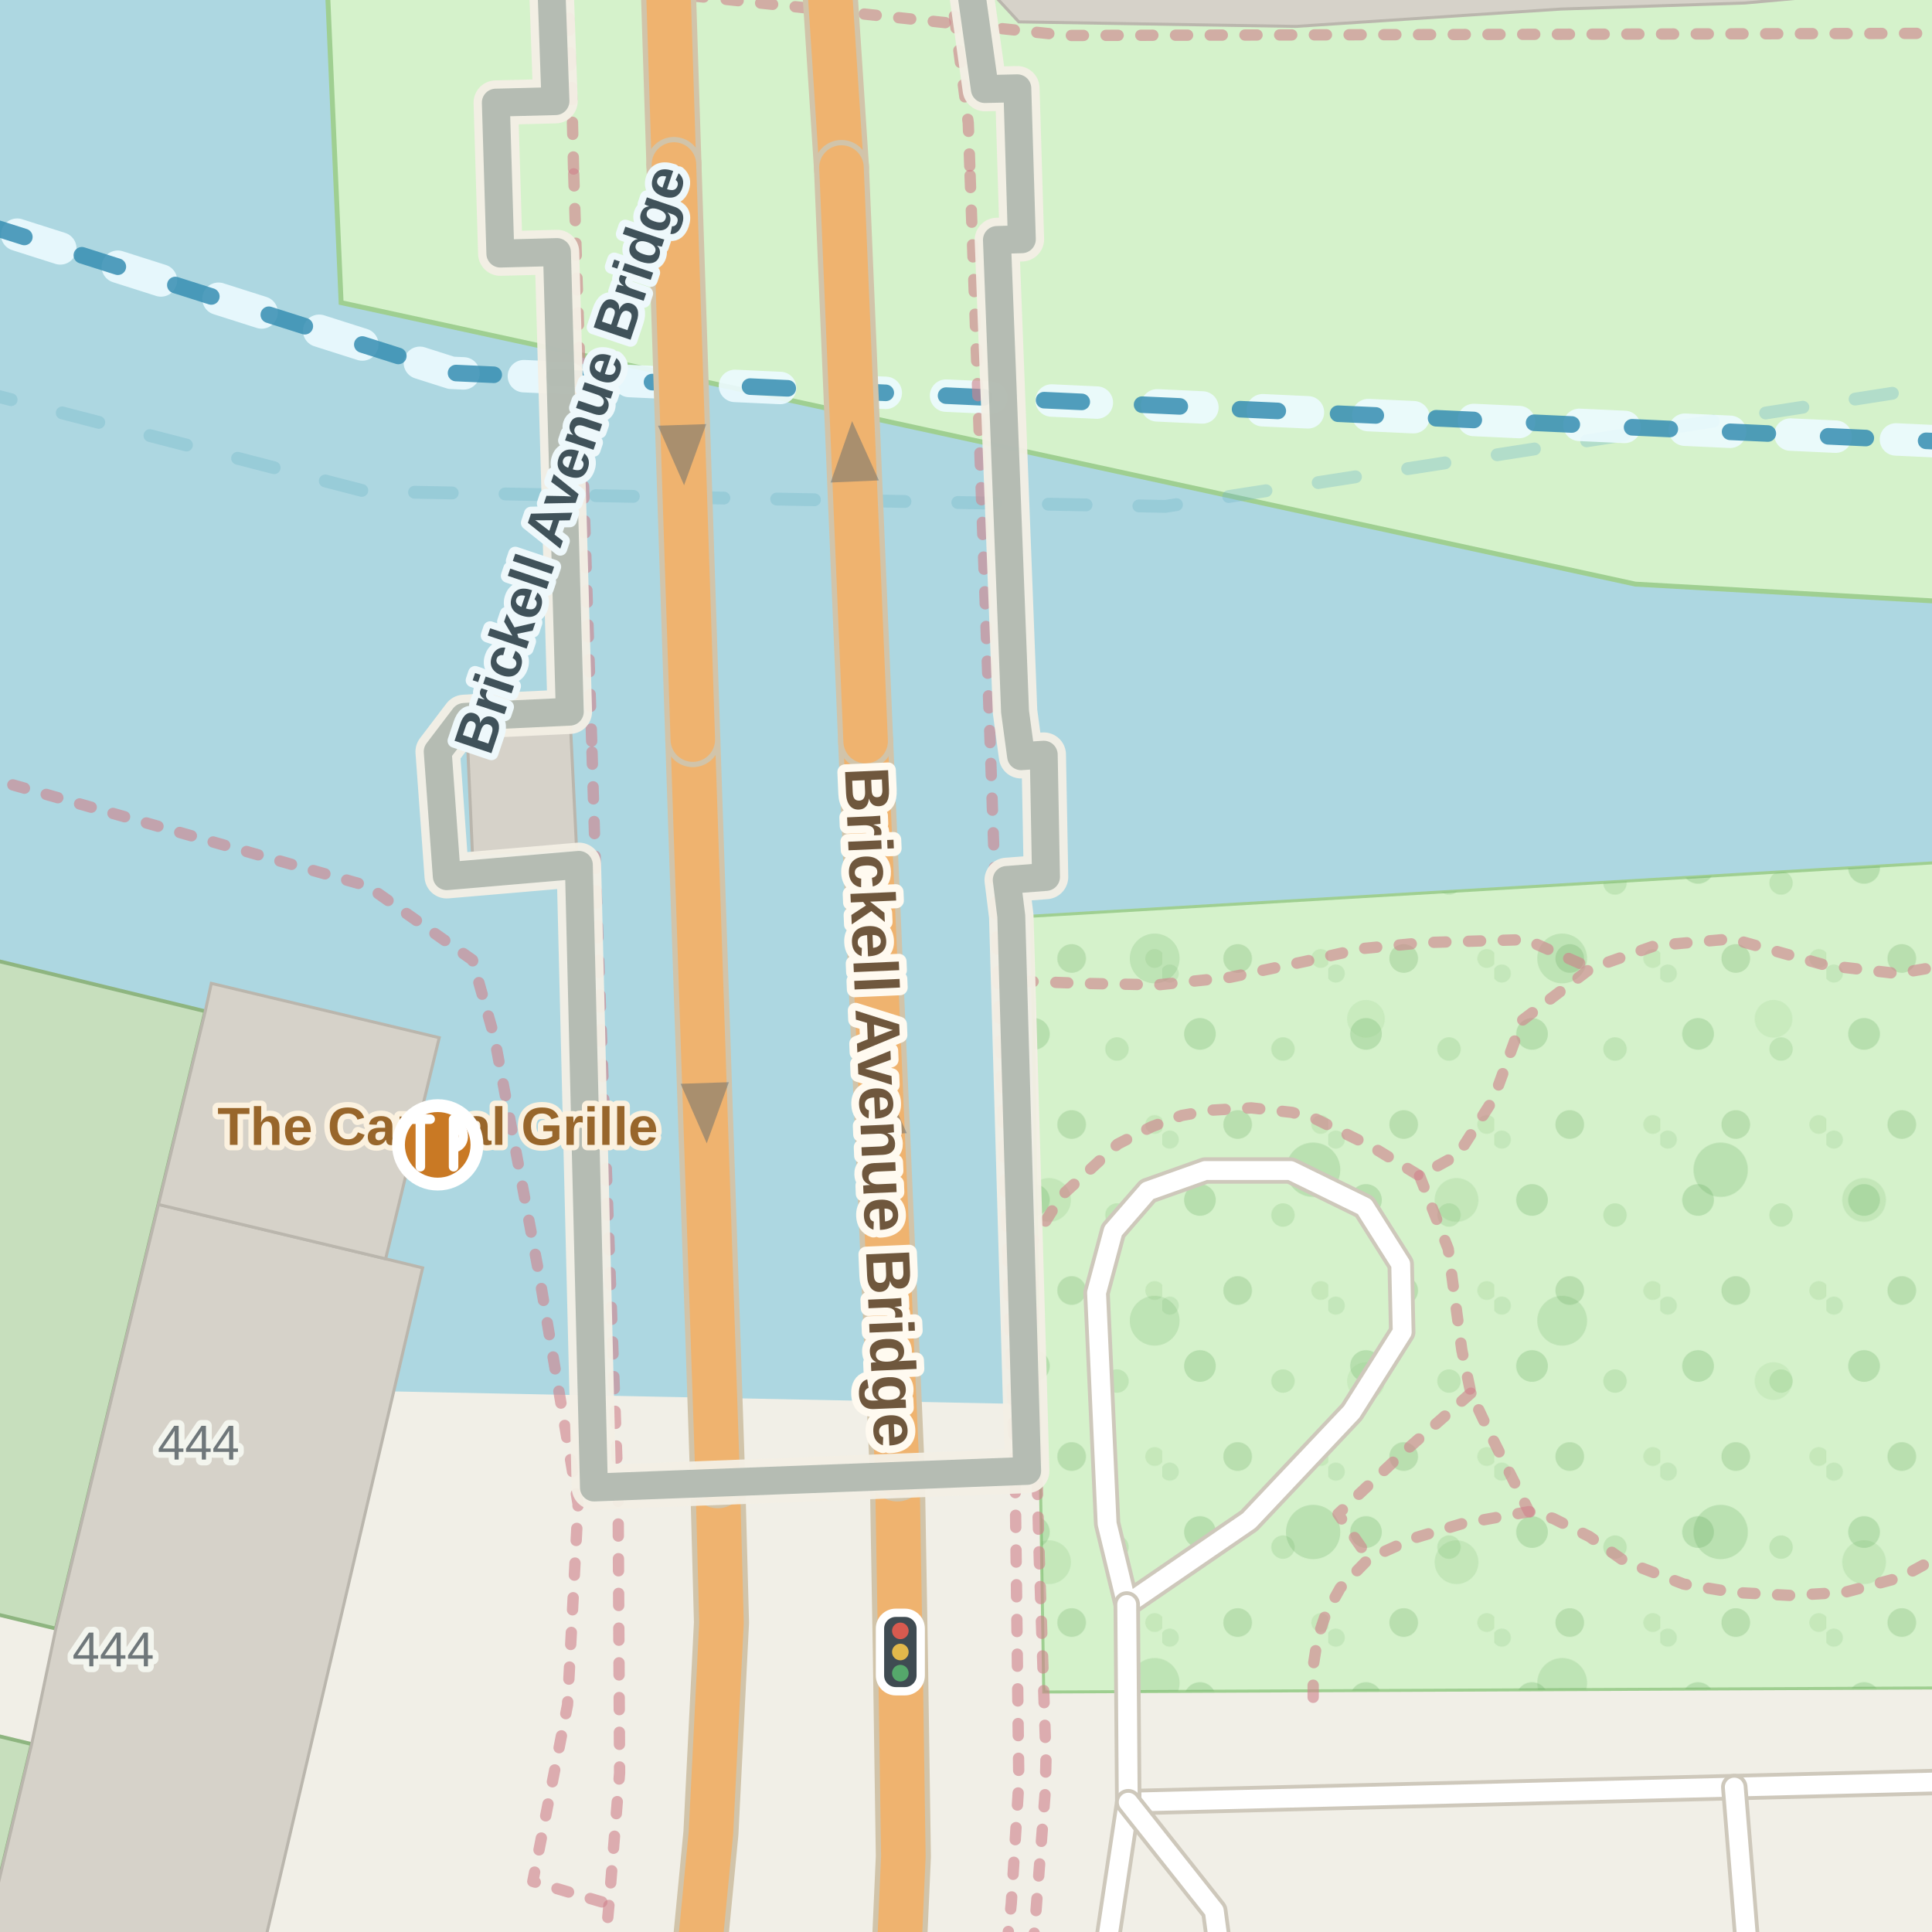
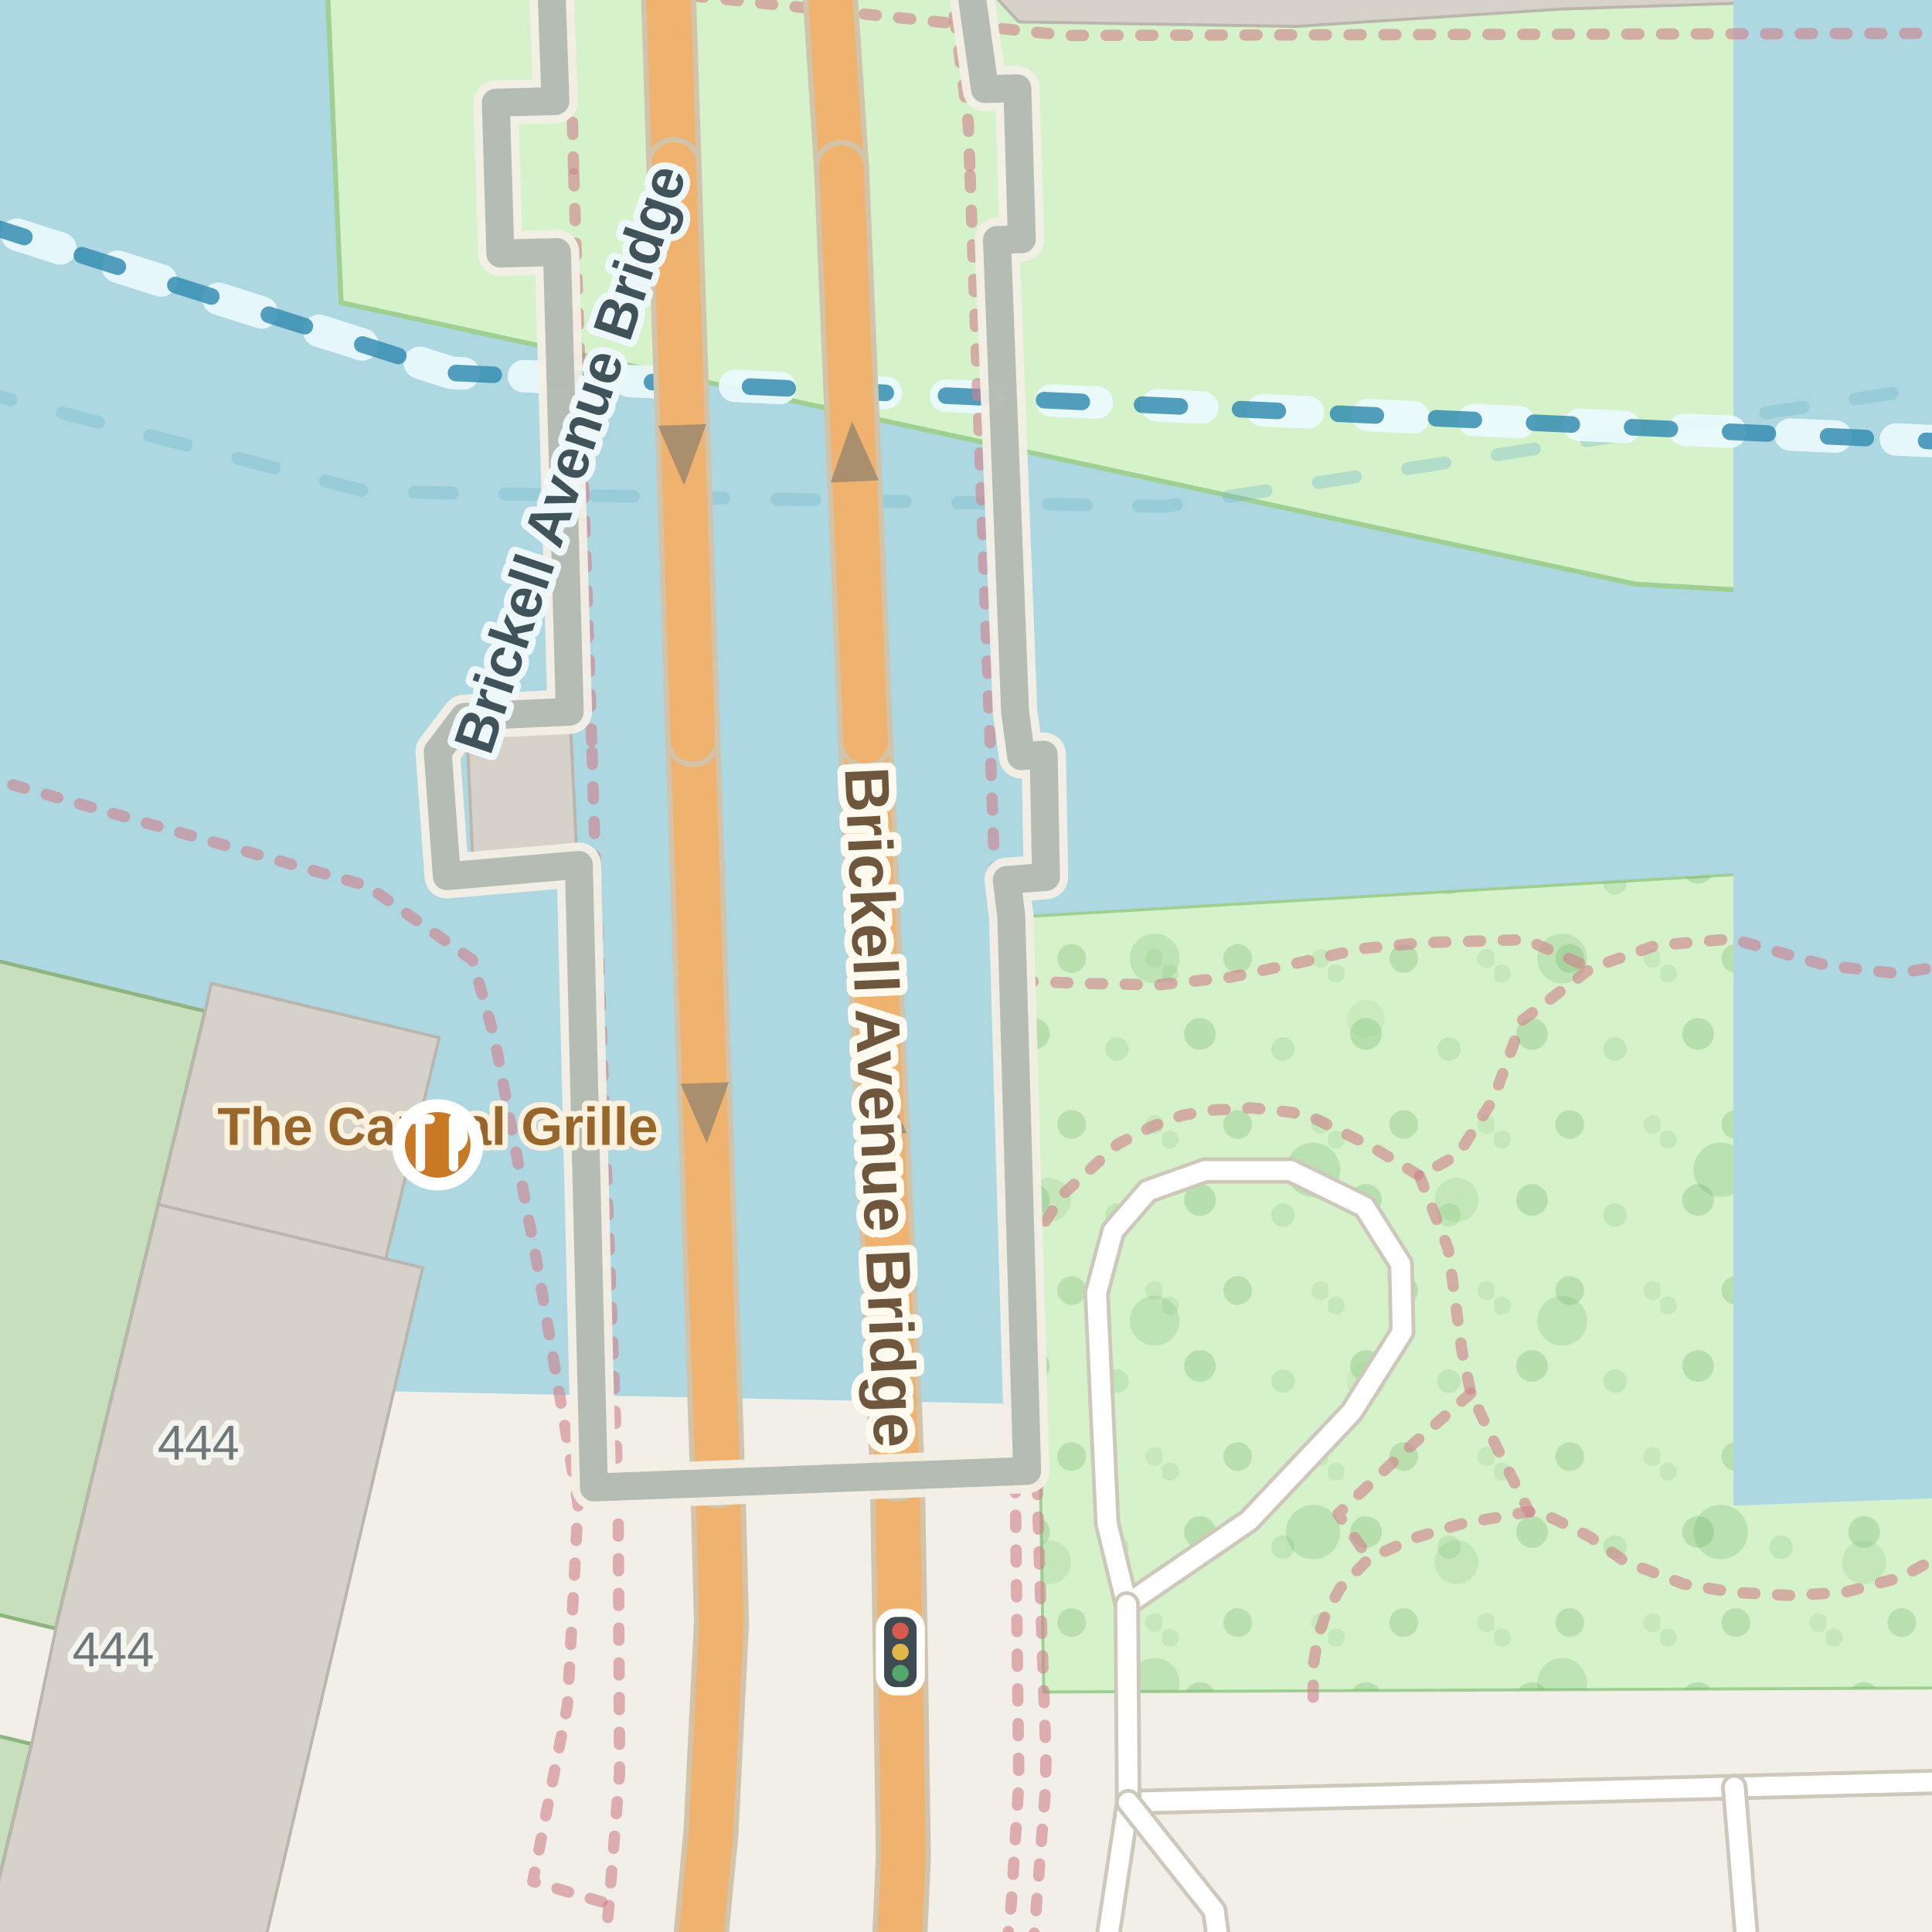
<svg xmlns="http://www.w3.org/2000/svg" width="256" height="256" viewBox="0 0 256 256">
  <defs>
    <pattern id="park-dots" width="22" height="22" patternUnits="userSpaceOnUse">
      <circle cx="5" cy="5" r="2.1" fill="#63a95d" fill-opacity="0.26" />
      <circle cx="16" cy="7" r="1.55" fill="#76b970" fill-opacity="0.23" />
      <circle cx="10" cy="17" r="1.9" fill="#61a65b" fill-opacity="0.24" />
      <circle cx="21" cy="17" r="1.25" fill="#80c174" fill-opacity="0.18" />
      <circle cx="1" cy="19" r="1.2" fill="#70b46a" fill-opacity="0.17" />
    </pattern>
    <pattern id="park-canopy" width="54" height="48" patternUnits="userSpaceOnUse">
      <circle cx="12" cy="11" r="3.6" fill="#5ea75a" fill-opacity="0.22" />
      <circle cx="31" cy="15" r="2.9" fill="#75ba6d" fill-opacity="0.18" />
      <circle cx="45" cy="31" r="3.3" fill="#67ae62" fill-opacity="0.20" />
      <circle cx="19" cy="39" r="2.5" fill="#83c378" fill-opacity="0.16" />
    </pattern>
  </defs>
  <rect width="256" height="256" fill="#f1efe7" />
  <path d="M-2826.7,4818.3 L-2611.9,4729.0 L-2544.7,4696.7 L-2244.2,4552.4 L-2187.8,4607.0 L-2182.9,4611.7 L-2077.5,4521.5 L-2052.4,4502.4 L-2010.5,4464.6 L-1774.4,4247.8 L-1583.9,4030.2 L-1576.6,4016.3 L-1569.6,4008.4 L-1558.5,3995.7 L-1547.2,3982.8 L-1542.6,3977.5 L-1617.7,3880.4 L-1518.3,3820.8 L-1464.4,3892.5 L-1388.2,3805.3 L-1452.7,3719.9 L-1372.8,3636.6 L-1311.3,3717.6 L-1240.7,3637.2 L-1210.6,3617.5 L-1063.4,3522.0 L-990.7,3473.7 L-903.1,3416.1 L-861.7,3388.9 L-756.8,3321.2 L-783.8,3285.7 L-832.1,3221.0 L-707.2,3141.6 L-661.7,3118.1 L-658.2,3115.6 L-634.2,3097.1 L-548.6,3051.3 L-542.7,3042.1 L-518.7,3025.6 L-505.7,3006.6 L-502.0,3003.8 L-481.1,2995.7 L-433.9,2978.8 L-401.6,2964.6 L-287.5,2911.0 L-286.1,2914.7 L-190.4,2873.8 L-151.3,2923.9 L-64.2,2865.8 L-51.8,2857.3 L-50.6,2856.3 L-49.4,2854.7 L-47.5,2851.4 L-46.5,2848.3 L-45.9,2844.6 L-46.0,2841.6 L-46.4,2838.7 L-46.8,2835.4 L-46.9,2832.9 L-46.7,2830.8 L-46.3,2828.6 L-44.7,2824.6 L-43.6,2822.4 L-41.1,2818.6 L-38.5,2815.8 L-25.8,2810.7 L-15.2,2806.7 L-1.7,2802.3 L4.6,2800.6 L15.8,2796.9 L23.7,2794.1 L34.6,2789.6 L49.4,2783.1 L65.4,2775.6 L74.0,2771.4 L84.8,2765.9 L94.9,2760.3 L105.0,2754.3 L115.3,2747.6 L118.5,2745.4 L139.2,2729.6 L156.6,2716.2 L173.6,2701.8 L189.5,2686.8 L201.0,2673.9 L212.4,2660.0 L226.4,2642.0 L239.2,2624.0 L253.9,2600.9 L263.5,2583.0 L269.5,2571.6 L278.4,2552.3 L285.9,2534.4 L292.6,2515.1 L298.0,2498.2 L303.9,2470.8 L308.2,2446.3 L310.5,2425.3 L312.5,2400.5 L312.7,2374.0 L311.1,2349.5 L306.9,2317.5 L302.5,2295.7 L297.5,2275.1 L290.1,2251.7 L283.8,2233.8 L276.6,2214.3 L269.8,2198.1 L265.2,2187.6 L263.3,2179.9 L263.0,2174.0 L263.6,2168.7 L265.7,2164.1 L268.9,2160.2 L273.1,2158.0 L277.6,2157.4 L289.7,2160.3 L323.4,2168.4 L334.6,1913.7 L378.3,1459.1 L330.8,1447.9 L325.6,1433.6 L325.8,1413.1 L332.4,1366.6 L341.4,1356.1 L349.4,1325.9 L399.9,1337.6 L427.7,1047.1 L435.4,966.7 L419.7,962.8 L429.2,924.4 L396.9,916.7 L401.0,893.2 L406.7,877.7 L413.8,859.6 L425.8,834.3 L438.7,837.2 L456.1,654.5 L460.2,543.7 L461.0,523.3 L470.4,452.8 L489.1,277.1 L613.9,-48.3 L642.4,-137.0 L989.1,-270.0 L1023.0,-283.6 L1028.9,-286.8 L1033.5,-291.0 L1038.6,-296.9 L1042.5,-303.8 L1045.1,-310.6 L1045.7,-320.5 L1045.2,-332.8 L1040.6,-488.3 L1038.9,-518.4 L1038.4,-539.1 L1037.7,-579.3 L1036.9,-591.9 L1035.4,-602.5 L1033.3,-611.9 L1030.2,-621.5 L1025.3,-632.8 L1018.1,-644.9 L1011.1,-654.5 L1005.7,-663.6 L1000.2,-675.7 L995.6,-687.3 L993.8,-696.8 L992.4,-707.3 L991.7,-717.8 L992.0,-728.0 L993.2,-739.9 L996.0,-751.6 L999.7,-762.0 L1003.6,-771.5 L1008.6,-780.7 L1014.7,-791.9 L1018.7,-802.0 L1022.2,-814.9 L1028.6,-824.7 L1026.4,-913.9 L1023.1,-919.1 L1022.1,-979.7 L1020.4,-1051.2 L1021.6,-1061.1 L1024.8,-1071.2 L1032.8,-1087.0 L1086.3,-1202.1 L1087.4,-1204.0 L1096.8,-1224.5 L1105.7,-1243.9 L1115.7,-1263.9 L1125.5,-1284.5 L1130.3,-1294.5 L1182.9,-1402.4 L1239.1,-1521.6 L1360.7,-1768.4 L1287.6,-1850.3 L1228.0,-1723.3 L1176.5,-1613.4 L1168.7,-1597.8 L1152.8,-1565.3 L1121.0,-1568.0 L1112.3,-1568.5 L1109.2,-1565.7 L1113.4,-1561.9 L1097.1,-1547.4 L1084.2,-1535.5 L1081.8,-1484.6 L1077.0,-1474.4 L1061.4,-1475.0 L1058.8,-1475.9 L854.4,-1560.3 L850.0,-1562.6 L845.3,-1565.6 L837.9,-1571.2 L832.2,-1576.6 L827.4,-1581.8 L822.7,-1588.2 L819.1,-1593.8 L816.3,-1599.6 L814.1,-1605.7 L812.6,-1609.9 L811.5,-1615.0 L810.7,-1621.0 L809.9,-1629.2 L809.9,-1640.9 L808.5,-1680.6 L814.1,-1680.9 L813.3,-1701.9 L812.4,-1736.5 L817.6,-1736.6 L817.2,-1760.2 L811.3,-1760.1 L808.6,-1859.5 L814.2,-1859.8 L813.3,-1883.1 L807.9,-1882.9 L805.6,-1956.4 L832.6,-1985.5 L867.1,-1986.7 L892.8,-1987.6 L926.7,-1988.7 L959.3,-1989.7 L988.5,-1990.7 L1001.2,-1991.3 L1000.6,-2002.6 L1000.4,-2014.4 L998.5,-2052.7 L997.8,-2125.8 L996.8,-2127.1 L996.6,-2134.3 L998.7,-2134.4 L993.6,-2310.5 L989.2,-2476.2 L988.5,-2481.4 L988.1,-2491.0 L915.9,-2488.4 L867.9,-2492.5 L508.6,-2480.0 L508.5,-2483.2 L507.8,-2498.5 L337.4,-2492.5 L337.1,-2520.8 L314.6,-2525.9 L310.6,-2647.0 L973.4,-2670.0 L984.4,-2685.1 L984.0,-2728.1 L983.2,-2765.3 L982.6,-2788.6 L981.7,-2811.3 L929.0,-2836.1 L926.9,-2891.2 L980.9,-2918.0 L976.0,-3045.5 L974.6,-3051.8 L920.9,-3076.9 L919.2,-3145.1 L970.2,-3171.4 L947.5,-3448.3 L953.5,-3571.5 L956.5,-3772.4 L956.3,-3990.9 L961.1,-4021.5 L961.4,-4036.3 L956.6,-4054.1 L961.6,-4054.1 L961.6,-4070.2 L964.6,-4481.2 L964.1,-4499.5 L958.4,-4499.5 L958.6,-4575.1 L955.3,-4579.8 L950.1,-4657.8 L960.4,-4729.1 L959.1,-4815.4 L955.6,-4836.1 L960.9,-4900.0 L957.3,-4977.3 L948.3,-5060.0 L931.2,-5194.0 L939.3,-5230.9 L935.7,-5266.8 L905.1,-5292.9 L860.2,-5292.5 L791.8,-5283.5 L747.3,-5283.5 L706.9,-5298.3 L653.8,-5334.7 L653.8,-5400.0 L652.4,-5480.3 L657.6,-5547.2 L675.2,-5599.4 L969.9,-5604.9 L976.7,-6022.8 L976.7,-6624.4 L973.6,-6842.7 L16885.8,-13414.4 L16885.8,22803.8 L-2826.7,22803.8 L-2826.7,4818.3 Z" fill="#add7e1" stroke="none" />
  <path d="M-1671.7,-430.4 L-1643.4,-280.0 L-1626.2,-238.2 L-1590.7,-191.3 L-1367.9,66.1 L-1291.9,139.5 L-1227.1,175.4 L-1155.1,194.6 L-1077.0,205.3 L-1012.8,198.2 L-851.1,162.5 L-748.6,119.5 L-665.4,56.4 L-480.2,-91.1 L-364.5,-141.3 L-262.9,-152.6 L-169.5,-134.7 L-2.8,-71.5 L63.5,-53.8 L145.1,-52.3 L267.4,-71.7 L406.4,-102.0 L570.9,-160.1 L1266.9,-438.6 L1354.8,-215.8 L657.0,63.4 L472.5,128.3 L311.4,163.9 L163.7,186.6 L33.4,184.0 L-78.3,155.8 L-243.6,93.0 L-272.2,86.9 L-300.6,89.6 L-346.9,107.4 L-519.7,245.9 L-632.5,328.8 L-782.0,391.8 L-970.3,434.1 L-1082.1,445.0 L-1202.0,429.6 L-1318.0,396.9 L-1435.2,330.8 L-1543.2,228.2 L-1772.4,-36.4 L-1832.9,-119.5 L-1873.7,-219.8 L-1905.4,-385.4 L-1671.7,-430.4 Z" fill="#add7e1" stroke="none" />
  <path d="M358.0,223.2 L424.2,131.0 L431.2,127.2 L421.0,115.2 L405.5,102.9 L391.0,93.0 L383.6,90.2 L374.6,88.0 L367.3,87.6 L358.8,87.8 L350.8,89.3 L324.1,98.2 L299.1,105.5 L277.0,113.1 L136.7,121.4 L138.3,224.2 L358.0,223.2 Z" fill="#d5f2cb" stroke="#9fcf91" stroke-width="0.4" />
  <path d="M358.0,223.2 L424.2,131.0 L431.2,127.2 L421.0,115.2 L405.5,102.9 L391.0,93.0 L383.6,90.2 L374.6,88.0 L367.3,87.6 L358.8,87.8 L350.8,89.3 L324.1,98.2 L299.1,105.5 L277.0,113.1 L136.7,121.4 L138.3,224.2 L358.0,223.2 Z" fill="url(#park-dots)" stroke="none" />
  <path d="M358.0,223.2 L424.2,131.0 L431.2,127.2 L421.0,115.2 L405.5,102.9 L391.0,93.0 L383.6,90.2 L374.6,88.0 L367.3,87.6 L358.8,87.8 L350.8,89.3 L324.1,98.2 L299.1,105.5 L277.0,113.1 L136.7,121.4 L138.3,224.2 L358.0,223.2 Z" fill="url(#park-canopy)" stroke="none" />
  <path d="M-7.4,125.6 L27.2,134.0 L21.0,159.6 L7.4,215.8 L-27.2,207.4 L-7.4,125.6 Z" fill="#c7dfbd" stroke="#8eb580" stroke-width="0.5" />
  <path d="M-30.6,222.7 L4.2,231.1 L-12.7,301.6 L-28.6,297.7 L-47.5,293.2 L-30.6,222.7 Z" fill="#c7dfbd" stroke="#8eb580" stroke-width="0.5" />
  <path d="M34.0,-216.6 L168.2,-270.4 L347.2,-311.8 L585.8,-315.9 L809.5,-311.8 L999.6,-245.5 L1085.4,-90.3 L1074.2,-1.3 L925.0,56.7 L708.8,81.5 L436.6,89.8 L216.7,77.4 L45.2,40.1 L34.0,-216.6 Z" fill="#d5f2cb" stroke="#9fcf91" stroke-width="0.65" />
  <path d="M21.0,159.6 L51.1,166.8 L56.0,168.0 L20.6,319.2 L2.6,315.0 L-14.7,310.9 L-12.7,301.6 L4.2,231.1 L7.4,215.8 L21.0,159.6 Z" fill="#d6d2c9" stroke="#bab6ad" stroke-width="0.4" />
  <path d="M214.1,258.1 L231.5,257.7 L291.1,255.7 L288.3,283.7 L390.8,283.7 L440.4,224.1 L444.4,232.6 L450.5,248.3 L455.9,269.4 L459.2,294.2 L459.6,317.5 L456.1,345.2 L446.8,371.5 L439.8,388.2 L437.5,393.5 L315.3,363.0 L307.6,379.5 L298.0,379.8 L218.5,382.8 L218.0,376.9 L224.7,376.8 L223.0,335.3 L216.8,335.1 L214.1,258.1 Z" fill="#d6d2c9" stroke="#bab6ad" stroke-width="0.4" />
  <path d="M76.4,112.5 L62.6,113.1 L62.0,99.6 L65.0,99.5 L64.8,94.8 L75.5,94.3 L76.4,112.5 Z" fill="#d6d2c9" stroke="#bab6ad" stroke-width="0.4" />
  <path d="M28.0,130.3 L27.2,134.0 L21.0,159.6 L51.1,166.8 L58.2,137.5 L28.0,130.3 Z" fill="#d6d2c9" stroke="#bab6ad" stroke-width="0.4" />
  <path d="M284.8,-115.2 L255.6,-115.7 L216.0,-115.1 L153.4,-114.2 L141.9,-113.1 L133.2,-107.6 L125.8,-100.7 L122.6,-93.6 L125.8,-31.0 L133.1,-31.4 L128.9,-3.7 L135.0,2.9 L171.7,3.5 L206.8,1.2 L231.2,0.4 L253.3,-1.6 L293.0,-12.9 L283.9,-23.2 L290.4,-23.4 L288.7,-100.0 L285.4,-99.8 L284.8,-115.2 Z" fill="#d6d2c9" stroke="#bab6ad" stroke-width="0.4" />
+   <path d="M229.7,-69.6 L770.3,-200 L1394.8,-183.4 L1665.1,2.9 L1348.2,158.1 L229.7,199.5 Z" fill="#add7e1" stroke="none" />
  <path d="M-206.6,-20.9 L-40.5,42.1 L48.4,65.1 L154.4,67.1 L289.4,46.1 L439.4,13.1" fill="none" stroke="#6fb5c7" stroke-width="1.7" stroke-dasharray="5 7" opacity="0.34" stroke-linecap="round" stroke-linejoin="round" />
  <path d="M-49.9,10.8 L-6.2,28.4 L59.8,49.4 L278.8,59.5 L461.1,46.5" fill="none" stroke="#ecfbff" stroke-width="4.3" stroke-dasharray="6 8" opacity="0.90" stroke-linecap="round" stroke-linejoin="round" />
  <path d="M-49.9,10.8 L-6.2,28.4 L59.8,49.4 L278.8,59.5 L461.1,46.5" fill="none" stroke="#388fb3" stroke-width="2.2" stroke-dasharray="5 8" opacity="0.86" stroke-linecap="round" stroke-linejoin="round" />
  <path d="M-58.5,-22.8 L0.7,-13.7 L69.6,-2.9 L141.3,4.7 L262.5,4.4 L331.8,-22.9" fill="none" stroke="#cf828d" stroke-width="1.5" stroke-dasharray="1.6 3.0" opacity="0.62" stroke-linecap="round" stroke-linejoin="round" />
  <path d="M312.8,114.7 L301.3,116.8 L289.6,117.4 L278.6,120.4 L264.3,126.8 L251.4,129.0 L241.9,127.9 L229.5,124.4 L219.3,125.3 L210.8,128.3 L201.7,135.2 L197.9,145.6 L193.2,153.0 L188.1,155.8 L181.7,151.9 L174.4,148.3 L171.2,147.4 L165.8,146.8 L160.6,147.1 L156.6,147.8 L152.6,149.3 L148.1,151.6 L140.7,158.4 L136.6,164.9 L137.7,206.2 L138.6,233.0 L138.5,237.4 L135.7,273.5 L134.1,288.7 L132.6,302.4 L132.1,317.6" fill="none" stroke="#cf828d" stroke-width="1.5" stroke-dasharray="1.6 3.0" opacity="0.62" stroke-linecap="round" stroke-linejoin="round" />
  <path d="M124.3,311.9 L129.1,290.2 L132.0,271.4 L134.0,252.2 L135.0,236.2 L134.5,194.7" fill="none" stroke="#cf828d" stroke-width="1.5" stroke-dasharray="1.6 3.0" opacity="0.62" stroke-linecap="round" stroke-linejoin="round" />
  <path d="M128.5,22.0 L128.3,16.3 L124.2,-15.4 L117.2,-66.4" fill="none" stroke="#cf828d" stroke-width="1.5" stroke-dasharray="1.6 3.0" opacity="0.62" stroke-linecap="round" stroke-linejoin="round" />
  <path d="M81.9,197.8 L79.0,118.0 L78.4,98.2" fill="none" stroke="#cf828d" stroke-width="1.5" stroke-dasharray="1.6 3.0" opacity="0.62" stroke-linecap="round" stroke-linejoin="round" />
  <path d="M-134.0,301.8 L-34.8,324.6" fill="none" stroke="#cf828d" stroke-width="1.5" stroke-dasharray="1.6 3.0" opacity="0.62" stroke-linecap="round" stroke-linejoin="round" />
  <path d="M61.1,339.2 L75.0,285.4 L80.1,258.8 L80.7,252.3 L82.1,234.9 L81.9,197.8" fill="none" stroke="#cf828d" stroke-width="1.5" stroke-dasharray="1.6 3.0" opacity="0.62" stroke-linecap="round" stroke-linejoin="round" />
  <path d="M1.7,104.0 L48.7,117.4 L62.6,127.2 L65.5,137.4 L71.4,168.7 L76.6,199.3 L75.2,225.9 L70.6,249.3 L80.7,252.3" fill="none" stroke="#cf828d" stroke-width="1.5" stroke-dasharray="1.6 3.0" opacity="0.62" stroke-linecap="round" stroke-linejoin="round" />
  <path d="M174.0,224.9 L174.0,220.8 L174.6,217.0 L175.7,213.8 L177.6,210.4 L181.4,206.5 L187.4,203.8 L193.7,201.9 L202.6,200.3 L205.8,201.2 L210.6,203.6 L215.3,206.9 L223.1,209.9 L229.7,211.0 L237.2,211.4 L244.4,211.0 L251.9,209.0 L259.2,205.0 L268.0,197.1 L276.3,188.4 L287.5,176.9 L295.2,168.6" fill="none" stroke="#cf828d" stroke-width="1.5" stroke-dasharray="1.6 3.0" opacity="0.62" stroke-linecap="round" stroke-linejoin="round" />
  <path d="M188.1,155.8 L191.9,165.5 L193.7,178.9 L194.9,184.6 L197.4,189.9 L202.6,200.3" fill="none" stroke="#cf828d" stroke-width="1.5" stroke-dasharray="1.6 3.0" opacity="0.62" stroke-linecap="round" stroke-linejoin="round" />
  <path d="M135.3,130.0 L143.4,130.3 L153.4,130.5 L163.0,129.5 L172.9,127.4 L180.4,125.7 L188.7,124.9 L202.2,124.5 L210.8,128.3" fill="none" stroke="#cf828d" stroke-width="1.5" stroke-dasharray="1.6 3.0" opacity="0.62" stroke-linecap="round" stroke-linejoin="round" />
  <path d="M76.0,22.4 L75.8,13.9 L72.8,-65.2" fill="none" stroke="#cf828d" stroke-width="1.5" stroke-dasharray="1.6 3.0" opacity="0.62" stroke-linecap="round" stroke-linejoin="round" />
  <path d="M78.4,98.2 L76.0,22.4" fill="none" stroke="#cf828d" stroke-width="1.5" stroke-dasharray="1.6 3.0" opacity="0.62" stroke-linecap="round" stroke-linejoin="round" />
  <path d="M134.5,194.7 L131.2,98.4" fill="none" stroke="#cf828d" stroke-width="1.5" stroke-dasharray="1.6 3.0" opacity="0.62" stroke-linecap="round" stroke-linejoin="round" />
  <path d="M131.2,98.4 L128.5,22.0" fill="none" stroke="#cf828d" stroke-width="1.5" stroke-dasharray="1.6 3.0" opacity="0.62" stroke-linecap="round" stroke-linejoin="round" />
  <path d="M194.9,184.6 L185.8,192.6 L177.3,200.6 L181.4,206.5" fill="none" stroke="#cf828d" stroke-width="1.5" stroke-dasharray="1.6 3.0" opacity="0.62" stroke-linecap="round" stroke-linejoin="round" />
  <path d="M149.3,212.6 L165.5,201.5 L179.1,187.1 L185.8,176.5 L185.6,167.5 L180.8,159.9 L171.0,155.1 L159.7,155.1 L152.1,157.8 L147.5,163.1 L145.3,171.3 L146.7,201.9 L149.3,212.6" fill="none" stroke="#cec8bb" stroke-width="3.5" stroke-linecap="round" stroke-linejoin="round" />
  <path d="M149.3,212.6 L165.5,201.5 L179.1,187.1 L185.8,176.5 L185.6,167.5 L180.8,159.9 L171.0,155.1 L159.7,155.1 L152.1,157.8 L147.5,163.1 L145.3,171.3 L146.7,201.9 L149.3,212.6" fill="none" stroke="#ffffff" stroke-width="2.5" stroke-linecap="round" stroke-linejoin="round" />
  <path d="M289.0,235.3 L229.8,236.8 L149.5,238.8" fill="none" stroke="#cec8bb" stroke-width="3.5" stroke-linecap="round" stroke-linejoin="round" />
  <path d="M289.0,235.3 L229.8,236.8 L149.5,238.8" fill="none" stroke="#ffffff" stroke-width="2.5" stroke-linecap="round" stroke-linejoin="round" />
  <path d="M149.3,212.6 L149.5,238.8 L146.6,258.1 L142.1,312.1" fill="none" stroke="#cec8bb" stroke-width="3.5" stroke-linecap="round" stroke-linejoin="round" />
  <path d="M149.3,212.6 L149.5,238.8 L146.6,258.1 L142.1,312.1" fill="none" stroke="#ffffff" stroke-width="2.5" stroke-linecap="round" stroke-linejoin="round" />
  <path d="M229.8,236.8 L231.5,257.7" fill="none" stroke="#cec8bb" stroke-width="3.5" stroke-linecap="round" stroke-linejoin="round" />
  <path d="M229.8,236.8 L231.5,257.7" fill="none" stroke="#ffffff" stroke-width="2.5" stroke-linecap="round" stroke-linejoin="round" />
  <path d="M162.8,267.4 L160.9,253.2 L149.5,238.8" fill="none" stroke="#cec8bb" stroke-width="3.5" stroke-linecap="round" stroke-linejoin="round" />
  <path d="M162.8,267.4 L160.9,253.2 L149.5,238.8" fill="none" stroke="#ffffff" stroke-width="2.5" stroke-linecap="round" stroke-linejoin="round" />
  <path d="M95.1,196.2 L95.6,215.0 L94.2,242.9 L92.0,265.6 L85.3,296.5 L76.2,336.2" fill="none" stroke="#d1c4aa" stroke-width="7.3" stroke-linecap="round" stroke-linejoin="round" />
  <path d="M95.1,196.2 L95.6,215.0 L94.2,242.9 L92.0,265.6 L85.3,296.5 L76.2,336.2" fill="none" stroke="#efb36f" stroke-width="5.9" stroke-linecap="round" stroke-linejoin="round" />
  <path d="M111.5,22.2 L105.7,-66.1" fill="none" stroke="#d1c4aa" stroke-width="7.3" stroke-linecap="round" stroke-linejoin="round" />
  <path d="M111.5,22.2 L105.7,-66.1" fill="none" stroke="#efb36f" stroke-width="5.9" stroke-linecap="round" stroke-linejoin="round" />
  <path d="M86.5,-65.5 L88.7,3.0 L89.3,21.8" fill="none" stroke="#d1c4aa" stroke-width="7.3" stroke-linecap="round" stroke-linejoin="round" />
  <path d="M86.5,-65.5 L88.7,3.0 L89.3,21.8" fill="none" stroke="#efb36f" stroke-width="5.9" stroke-linecap="round" stroke-linejoin="round" />
  <path d="M102.3,345.5 L114.9,292.7 L118.6,270.8 L119.7,246.0 L119.3,218.9 L118.9,195.3" fill="none" stroke="#d1c4aa" stroke-width="7.3" stroke-linecap="round" stroke-linejoin="round" />
  <path d="M102.3,345.5 L114.9,292.7 L118.6,270.8 L119.7,246.0 L119.3,218.9 L118.9,195.3" fill="none" stroke="#efb36f" stroke-width="5.9" stroke-linecap="round" stroke-linejoin="round" />
  <path d="M118.9,195.3 L114.7,98.2" fill="none" stroke="#d1c4aa" stroke-width="7.3" stroke-linecap="round" stroke-linejoin="round" />
  <path d="M118.9,195.3 L114.7,98.2" fill="none" stroke="#efb36f" stroke-width="5.9" stroke-linecap="round" stroke-linejoin="round" />
  <path d="M91.8,98.0 L95.1,196.2" fill="none" stroke="#d1c4aa" stroke-width="7.3" stroke-linecap="round" stroke-linejoin="round" />
  <path d="M91.8,98.0 L95.1,196.2" fill="none" stroke="#efb36f" stroke-width="5.9" stroke-linecap="round" stroke-linejoin="round" />
  <path d="M89.3,21.8 L91.8,98.0" fill="none" stroke="#d1c4aa" stroke-width="7.3" stroke-linecap="round" stroke-linejoin="round" />
  <path d="M89.3,21.8 L91.8,98.0" fill="none" stroke="#efb36f" stroke-width="5.9" stroke-linecap="round" stroke-linejoin="round" />
  <path d="M114.7,98.2 L111.5,22.2" fill="none" stroke="#d1c4aa" stroke-width="7.3" stroke-linecap="round" stroke-linejoin="round" />
  <path d="M114.7,98.2 L111.5,22.2" fill="none" stroke="#efb36f" stroke-width="5.9" stroke-linecap="round" stroke-linejoin="round" />
  <path d="M119.5,-66.4 L130.5,11.8 L134.8,11.7 L135.4,31.7 L132.1,31.8 L134.5,94.3 L135.3,100.2 L138.3,100.0 L138.6,116.2 L133.4,116.6 L134.0,121.4 L136.1,194.9 L78.7,197.1 L76.7,114.6 L59.2,116.1 L58.0,99.6 L61.5,95.0 L64.8,94.8 L75.5,94.3 L73.8,33.4 L66.3,33.6 L65.7,13.6 L73.6,13.4 L70.8,-65.2" fill="none" stroke="#f3efe5" stroke-width="5.9" stroke-linecap="round" stroke-linejoin="round" opacity="0.95" />
  <path d="M119.5,-66.4 L130.5,11.8 L134.8,11.7 L135.4,31.7 L132.1,31.8 L134.5,94.3 L135.3,100.2 L138.3,100.0 L138.6,116.2 L133.4,116.6 L134.0,121.4 L136.1,194.9 L78.7,197.1 L76.7,114.6 L59.2,116.1 L58.0,99.6 L61.5,95.0 L64.8,94.8 L75.5,94.3 L73.8,33.4 L66.3,33.6 L65.7,13.6 L73.6,13.4 L70.8,-65.2" fill="none" stroke="#aeb7ae" stroke-width="3.7" stroke-linecap="round" stroke-linejoin="round" opacity="0.9" />
  <g transform="translate(116.8 146.7) rotate(-92.5)">
    <path d="M -3.6 -3.2 L 4.4 0 L -3.6 3.2 Z" fill="#58656d" opacity="0.46" />
  </g>
  <g transform="translate(93.5 147.1) rotate(88.1)">
    <path d="M -3.6 -3.2 L 4.4 0 L -3.6 3.2 Z" fill="#58656d" opacity="0.46" />
  </g>
  <g transform="translate(90.5 59.9) rotate(88.1)">
    <path d="M -3.6 -3.2 L 4.4 0 L -3.6 3.2 Z" fill="#58656d" opacity="0.46" />
  </g>
  <g transform="translate(113.1 60.2) rotate(-92.5)">
    <path d="M -3.6 -3.2 L 4.4 0 L -3.6 3.2 Z" fill="#58656d" opacity="0.46" />
  </g>
  <text x="75.5" y="60.8" transform="rotate(-71.4 75.5 60.8)" text-anchor="middle" dominant-baseline="central" font-family="Arial, sans-serif" font-size="7.5" textLength="105.6" lengthAdjust="spacing" font-weight="600" paint-order="stroke" stroke="#eef8fb" stroke-width="1.85" stroke-linejoin="round" fill="#40525a">Brickell Avenue Bridge</text>
  <text x="58.0" y="151.7" text-anchor="middle" font-family="Arial, sans-serif" font-size="7.1" font-weight="600" paint-order="stroke" stroke="#fbf1df" stroke-width="1.45" stroke-linejoin="round" fill="#98662b" textLength="81.8" lengthAdjust="spacing">The Capital Grille</text>
  <text x="116.8" y="146.7" transform="rotate(87.5 116.8 146.7)" text-anchor="middle" dominant-baseline="central" font-family="Arial, sans-serif" font-size="8.3" textLength="116.9" lengthAdjust="spacing" font-weight="650" paint-order="stroke" stroke="#fffaf0" stroke-width="2.05" stroke-linejoin="round" fill="#6f573d">Brickell Avenue Bridge</text>
  <text x="15.0" y="220.8" text-anchor="middle" font-family="Arial, sans-serif" font-size="6.5" textLength="18.0" lengthAdjust="spacing" font-weight="500" paint-order="stroke" stroke="#f3f5ee" stroke-width="1.55" stroke-linejoin="round" fill="#6f777a">444</text>
  <text x="26.3" y="193.4" text-anchor="middle" font-family="Arial, sans-serif" font-size="6.5" textLength="18.0" lengthAdjust="spacing" font-weight="500" paint-order="stroke" stroke="#f3f5ee" stroke-width="1.55" stroke-linejoin="round" fill="#6f777a">444</text>
  <g>
    <rect x="116.6" y="213.7" width="5.4" height="10.4" rx="2.1" fill="#3f4b52" stroke="#ffffff" stroke-width="1.1" />
    <circle cx="119.3" cy="216.1" r="1.1" fill="#d85a4f" />
    <circle cx="119.3" cy="218.9" r="1.1" fill="#e2b84b" />
    <circle cx="119.3" cy="221.7" r="1.1" fill="#55a86b" />
  </g>
  <g>
    <circle cx="58.0" cy="151.7" r="5.2" fill="#c97924" stroke="#ffffff" stroke-width="1.7" />
    <path d="M55.7,148.3 L55.7,154.6 M54.5,148.3 L57.0,148.3 M60.1,148.3 L60.1,154.6 M60.1,148.3 C62.0,149.8 61.6,151.9 60.1,152.1" stroke="#ffffff" stroke-width="1.26" stroke-linecap="round" stroke-linejoin="round" fill="none" />
  </g>
</svg>
